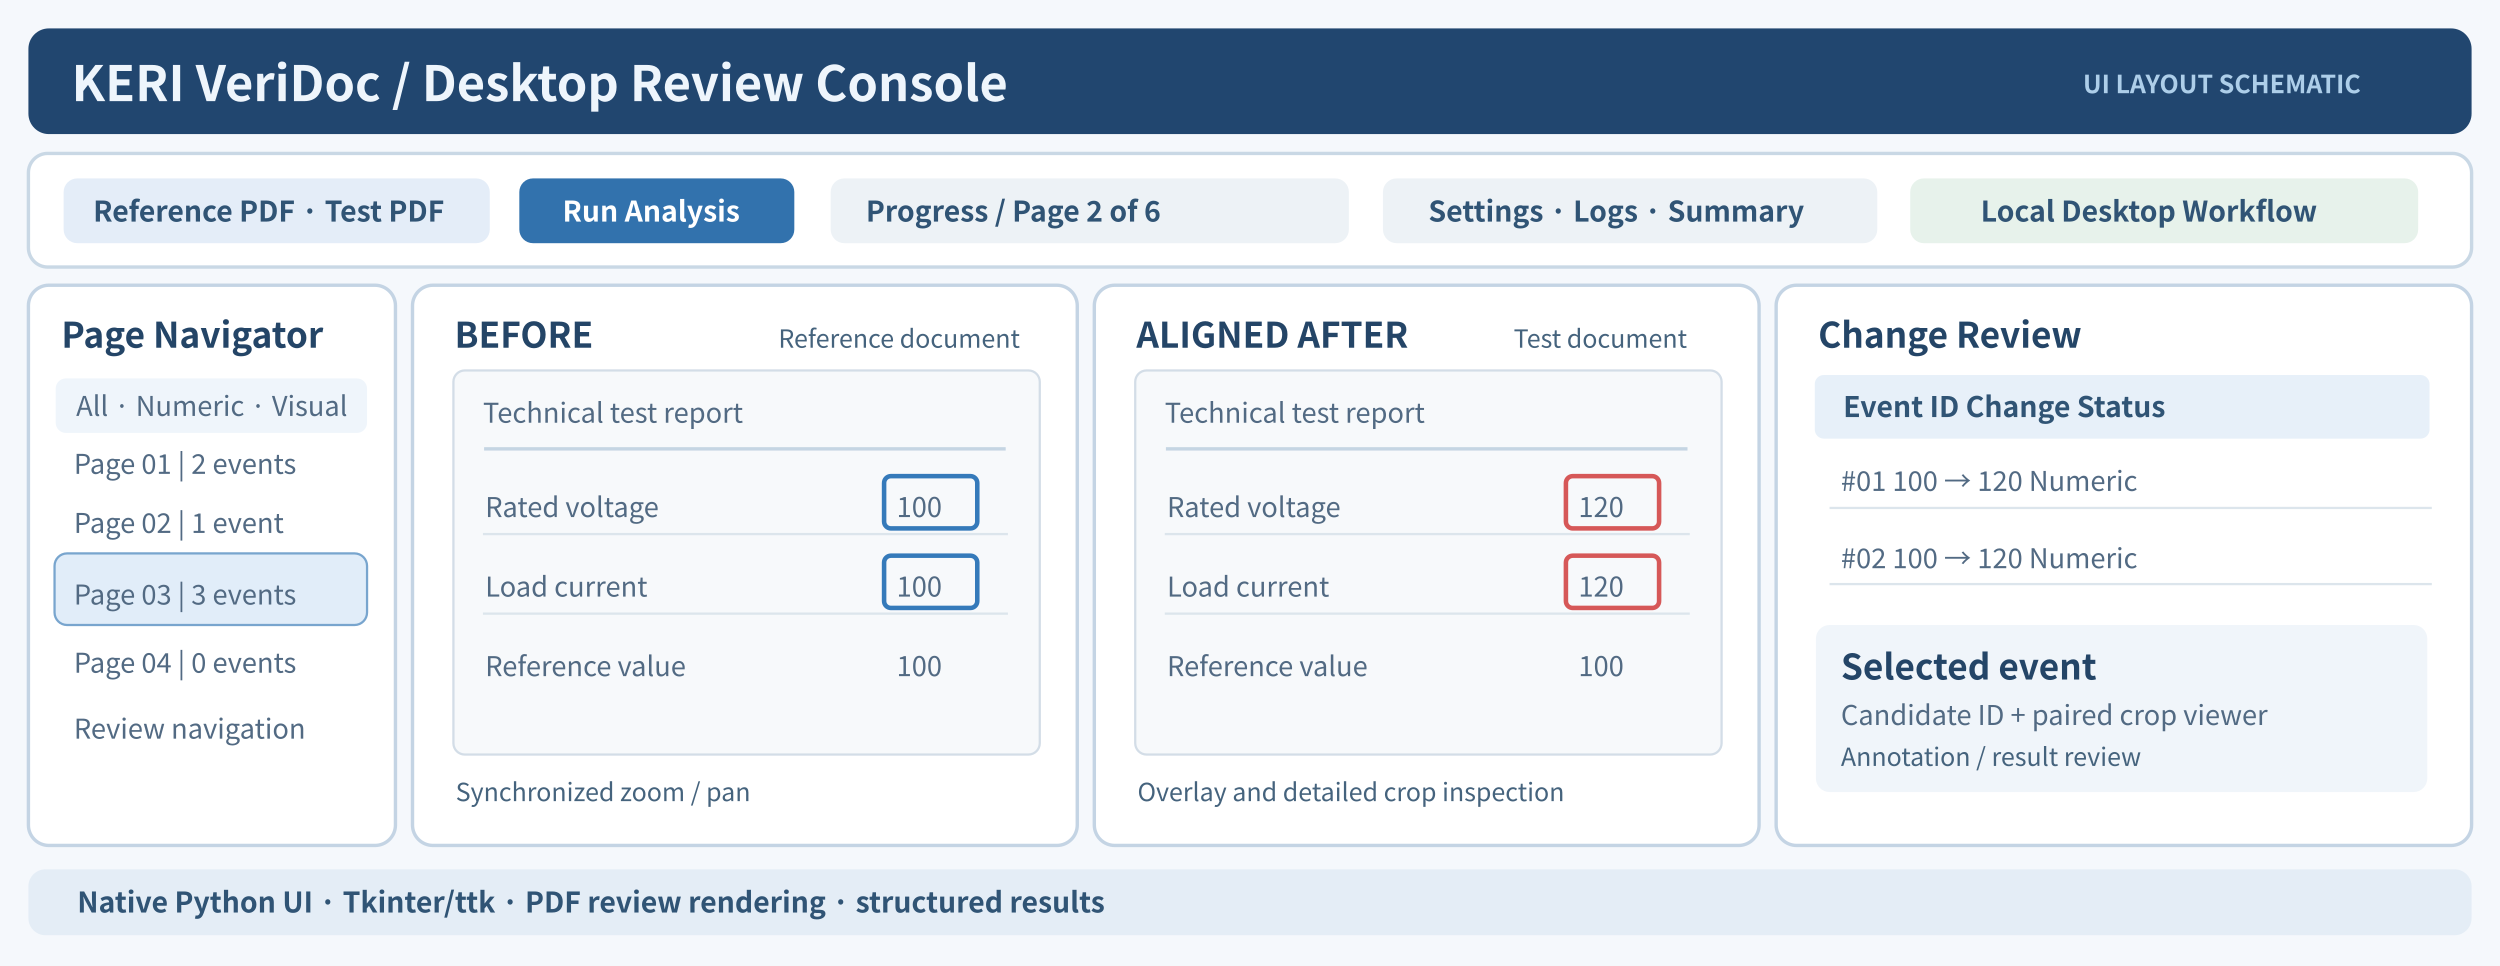
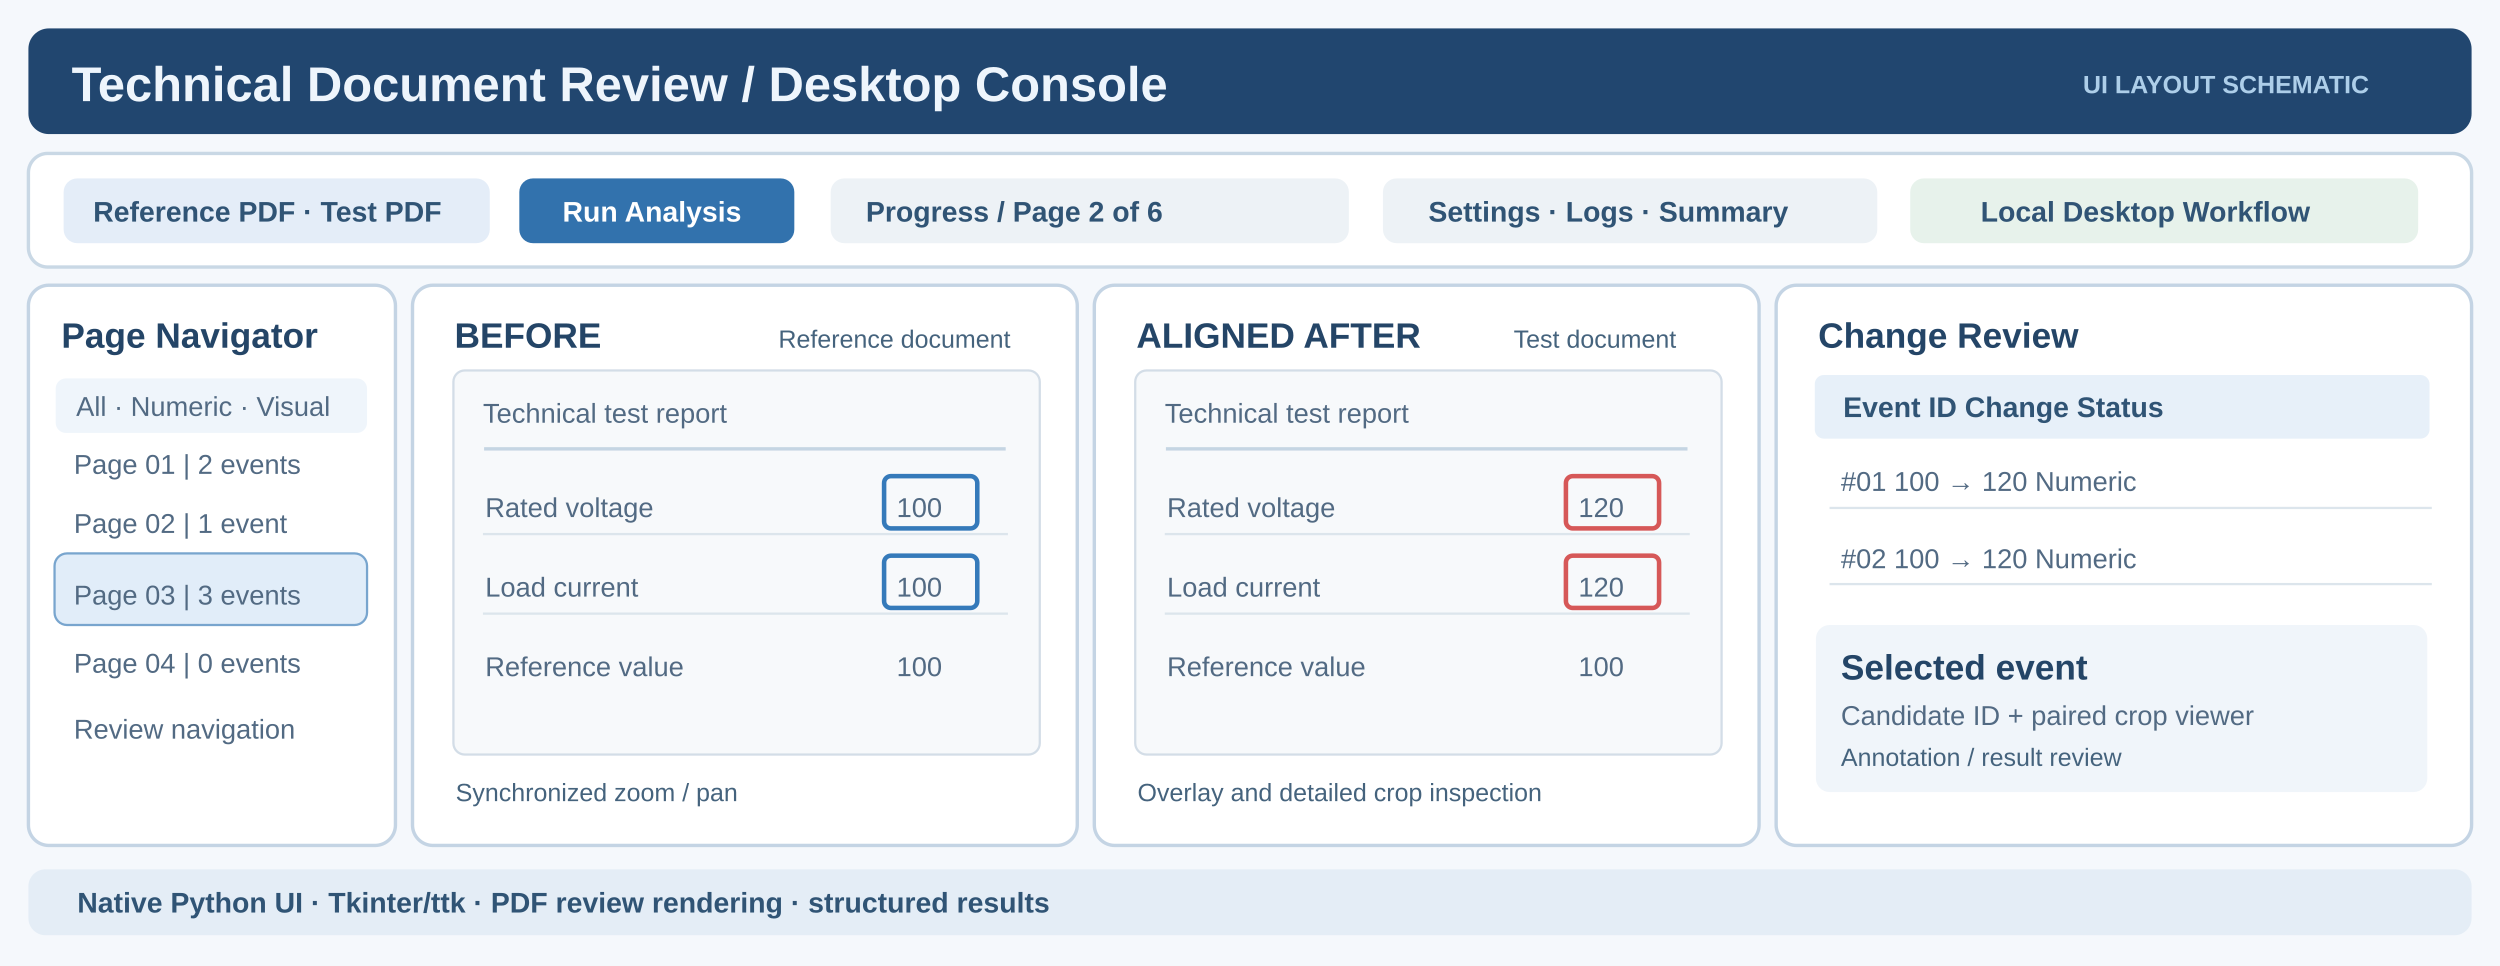
<svg xmlns="http://www.w3.org/2000/svg" width="2200" height="850" viewBox="0 0 2200 850">
  <defs>
    <style>
-   .title {font-family:"Noto Sans CJK KR",sans-serif;font-weight:700;font-size:43px;fill:#eef5fc}
-   .tag {font-family:"Noto Sans CJK KR",sans-serif;font-weight:700;font-size:22px;fill:#adcee9}
-   .top {font-family:"Noto Sans CJK KR",sans-serif;font-weight:600;font-size:25px;fill:#305475}
-   .panelTitle {font-family:"Noto Sans CJK KR",sans-serif;font-weight:700;font-size:31px;fill:#244567}
-   .panelText {font-family:"Noto Sans CJK KR",sans-serif;font-weight:400;font-size:24px;fill:#526a83}
-   .small {font-family:"Noto Sans CJK KR",sans-serif;font-size:22px;fill:#45637d}
+   .title {font-family:"Arial",sans-serif;font-weight:700;font-size:43px;fill:#eef5fc}
+   .tag {font-family:"Arial",sans-serif;font-weight:700;font-size:22px;fill:#adcee9}
+   .top {font-family:"Arial",sans-serif;font-weight:600;font-size:25px;fill:#305475}
+   .panelTitle {font-family:"Arial",sans-serif;font-weight:700;font-size:31px;fill:#244567}
+   .panelText {font-family:"Arial",sans-serif;font-weight:400;font-size:24px;fill:#526a83}
+   .small {font-family:"Arial",sans-serif;font-size:22px;fill:#45637d}
</style>
  </defs>
  <rect width="2200" height="850" fill="#f5f8fc" />
  <rect x="25" y="25" width="2150" height="93" rx="18" fill="#21466f" />
-   <text x="63" y="89" class="title">KERI VeriDoc  /  Desktop Review Console</text>
+   <text x="63" y="89" class="title">Technical Document Review / Desktop Console</text>
  <text x="1833" y="82" class="tag">UI LAYOUT SCHEMATIC</text>
  <rect x="25" y="135" width="2150" height="100" rx="17" fill="#ffffff" stroke="#c9d8e5" stroke-width="3" />
  <rect x="56" y="157" width="375" height="57" rx="12" fill="#e4edf8" />
  <text x="82" y="195" class="top">Reference PDF  ·  Test PDF</text>
  <rect x="457" y="157" width="242" height="57" rx="12" fill="#3272ad" />
-   <text x="495" y="195" style="font-family:'Noto Sans CJK KR';font-size:25px;font-weight:700;fill:white">Run Analysis</text>
+   <text x="495" y="195" style="font-family:'Arial';font-size:25px;font-weight:700;fill:white">Run Analysis</text>
  <rect x="731" y="157" width="456" height="57" rx="12" fill="#edf2f6" />
  <text x="762" y="195" class="top">Progress  /  Page  2 of 6</text>
  <rect x="1217" y="157" width="435" height="57" rx="12" fill="#edf2f6" />
  <text x="1257" y="195" class="top">Settings  ·  Logs  ·  Summary</text>
  <rect x="1681" y="157" width="447" height="57" rx="12" fill="#e7f2eb" />
  <text x="1743" y="195" class="top">Local Desktop Workflow</text>
  <rect x="25" y="251" width="323" height="493" rx="18" fill="white" stroke="#c4d4e4" stroke-width="3" />
  <rect x="363" y="251" width="585" height="493" rx="18" fill="white" stroke="#c4d4e4" stroke-width="3" />
  <rect x="963" y="251" width="585" height="493" rx="18" fill="white" stroke="#c4d4e4" stroke-width="3" />
  <rect x="1563" y="251" width="612" height="493" rx="18" fill="white" stroke="#c4d4e4" stroke-width="3" />
  <text x="54" y="306" class="panelTitle">Page Navigator</text>
  <rect x="49" y="333" width="274" height="48" rx="9" fill="#eff5fb" />
  <text x="67" y="366" class="panelText">All  ·  Numeric  ·  Visual</text>
  <text x="65" y="417" class="panelText">Page 01   |   2 events</text>
  <text x="65" y="469" class="panelText">Page 02   |   1 event</text>
  <rect x="48" y="487" width="275" height="63" rx="11" fill="#e1edf9" stroke="#78a5ce" stroke-width="2" />
  <text x="65" y="532" class="panelText">Page 03   |   3 events</text>
  <text x="65" y="592" class="panelText">Page 04   |   0 events</text>
  <text x="65" y="650" class="panelText">Review navigation</text>
  <text x="400" y="306" class="panelTitle">BEFORE</text>
  <text x="685" y="306" class="small">Reference document</text>
  <rect x="399" y="326" width="516" height="338" rx="10" fill="#f7f9fb" stroke="#d3dde7" stroke-width="2" />
  <text x="425" y="372" class="panelText">Technical test report</text>
  <line x1="426" y1="395" x2="885" y2="395" stroke="#c5d5e3" stroke-width="3" />
  <text x="427" y="455" class="panelText">Rated voltage</text>
  <text x="789" y="455" class="panelText">100</text>
  <line x1="425" y1="470" x2="887" y2="470" stroke="#dce5ec" stroke-width="2" />
  <text x="427" y="525" class="panelText">Load current</text>
  <text x="789" y="525" class="panelText">100</text>
  <line x1="425" y1="540" x2="887" y2="540" stroke="#dce5ec" stroke-width="2" />
  <text x="427" y="595" class="panelText">Reference value</text>
  <text x="789" y="595" class="panelText">100</text>
  <rect x="778" y="419" width="82" height="46" rx="6" fill="none" stroke="#357aba" stroke-width="4" />
  <rect x="778" y="489" width="82" height="46" rx="6" fill="none" stroke="#357aba" stroke-width="4" />
  <text x="401" y="705" class="small">Synchronized zoom / pan</text>
  <text x="1000" y="306" class="panelTitle">ALIGNED AFTER</text>
  <text x="1332" y="306" class="small">Test document</text>
  <rect x="999" y="326" width="516" height="338" rx="10" fill="#f7f9fb" stroke="#d3dde7" stroke-width="2" />
  <text x="1025" y="372" class="panelText">Technical test report</text>
  <line x1="1026" y1="395" x2="1485" y2="395" stroke="#c5d5e3" stroke-width="3" />
  <text x="1027" y="455" class="panelText">Rated voltage</text>
  <text x="1389" y="455" class="panelText">120</text>
  <line x1="1025" y1="470" x2="1487" y2="470" stroke="#dce5ec" stroke-width="2" />
  <text x="1027" y="525" class="panelText">Load current</text>
  <text x="1389" y="525" class="panelText">120</text>
  <line x1="1025" y1="540" x2="1487" y2="540" stroke="#dce5ec" stroke-width="2" />
  <text x="1027" y="595" class="panelText">Reference value</text>
  <text x="1389" y="595" class="panelText">100</text>
  <rect x="1378" y="419" width="82" height="46" rx="6" fill="none" stroke="#d65858" stroke-width="4" />
  <rect x="1378" y="489" width="82" height="46" rx="6" fill="none" stroke="#d65858" stroke-width="4" />
  <text x="1001" y="705" class="small">Overlay and detailed crop inspection</text>
  <text x="1600" y="306" class="panelTitle">Change Review</text>
  <rect x="1597" y="330" width="541" height="56" rx="8" fill="#e7f0f9" />
  <text x="1622" y="367" class="top">Event ID      Change         Status</text>
  <text x="1620" y="432" class="panelText">#01            100 → 120       Numeric</text>
  <line x1="1610" y1="447" x2="2140" y2="447" stroke="#dce5ec" stroke-width="2" />
  <text x="1620" y="500" class="panelText">#02            100 → 120       Numeric</text>
  <line x1="1610" y1="514" x2="2140" y2="514" stroke="#dce5ec" stroke-width="2" />
  <rect x="1598" y="550" width="538" height="147" rx="12" fill="#f0f5fa" />
  <text x="1620" y="598" class="panelTitle">Selected event</text>
  <text x="1620" y="638" class="panelText">Candidate ID + paired crop viewer</text>
  <text x="1620" y="674" class="small">Annotation / result review</text>
  <rect x="25" y="765" width="2150" height="58" rx="15" fill="#e4edf6" />
  <text x="68" y="803" class="top">Native Python UI · Tkinter/ttk · PDF review rendering · structured results</text>
</svg>
